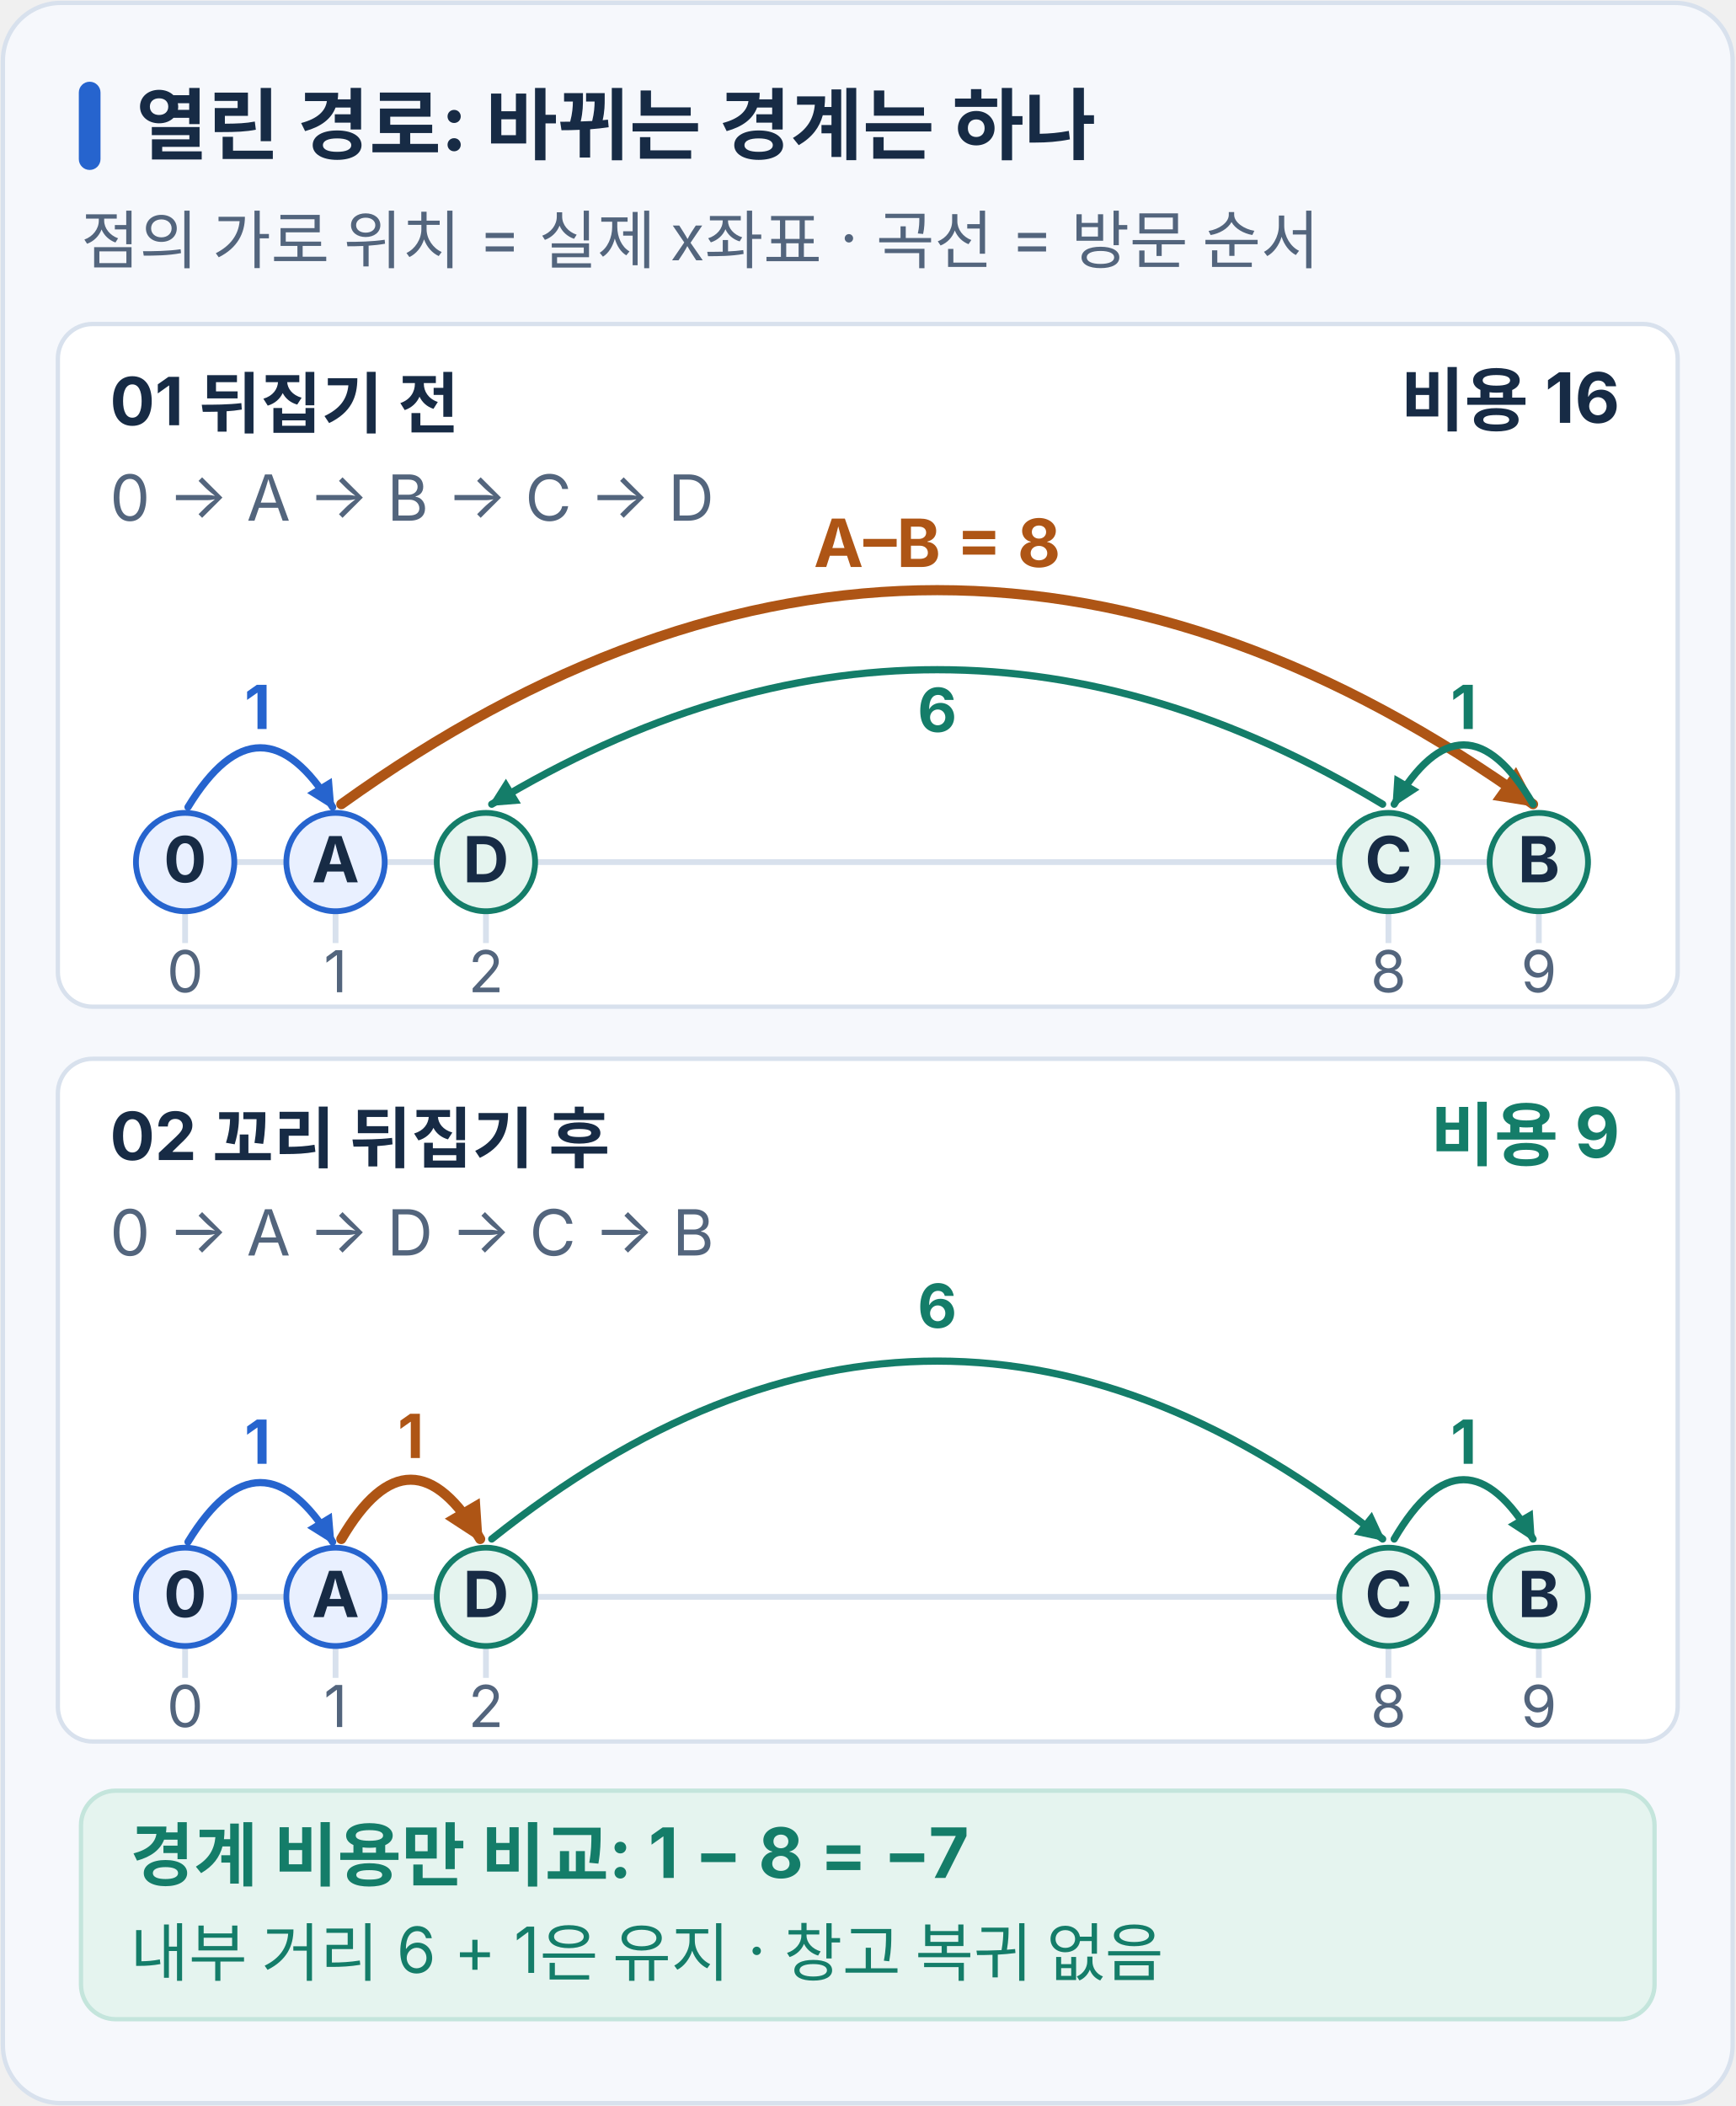
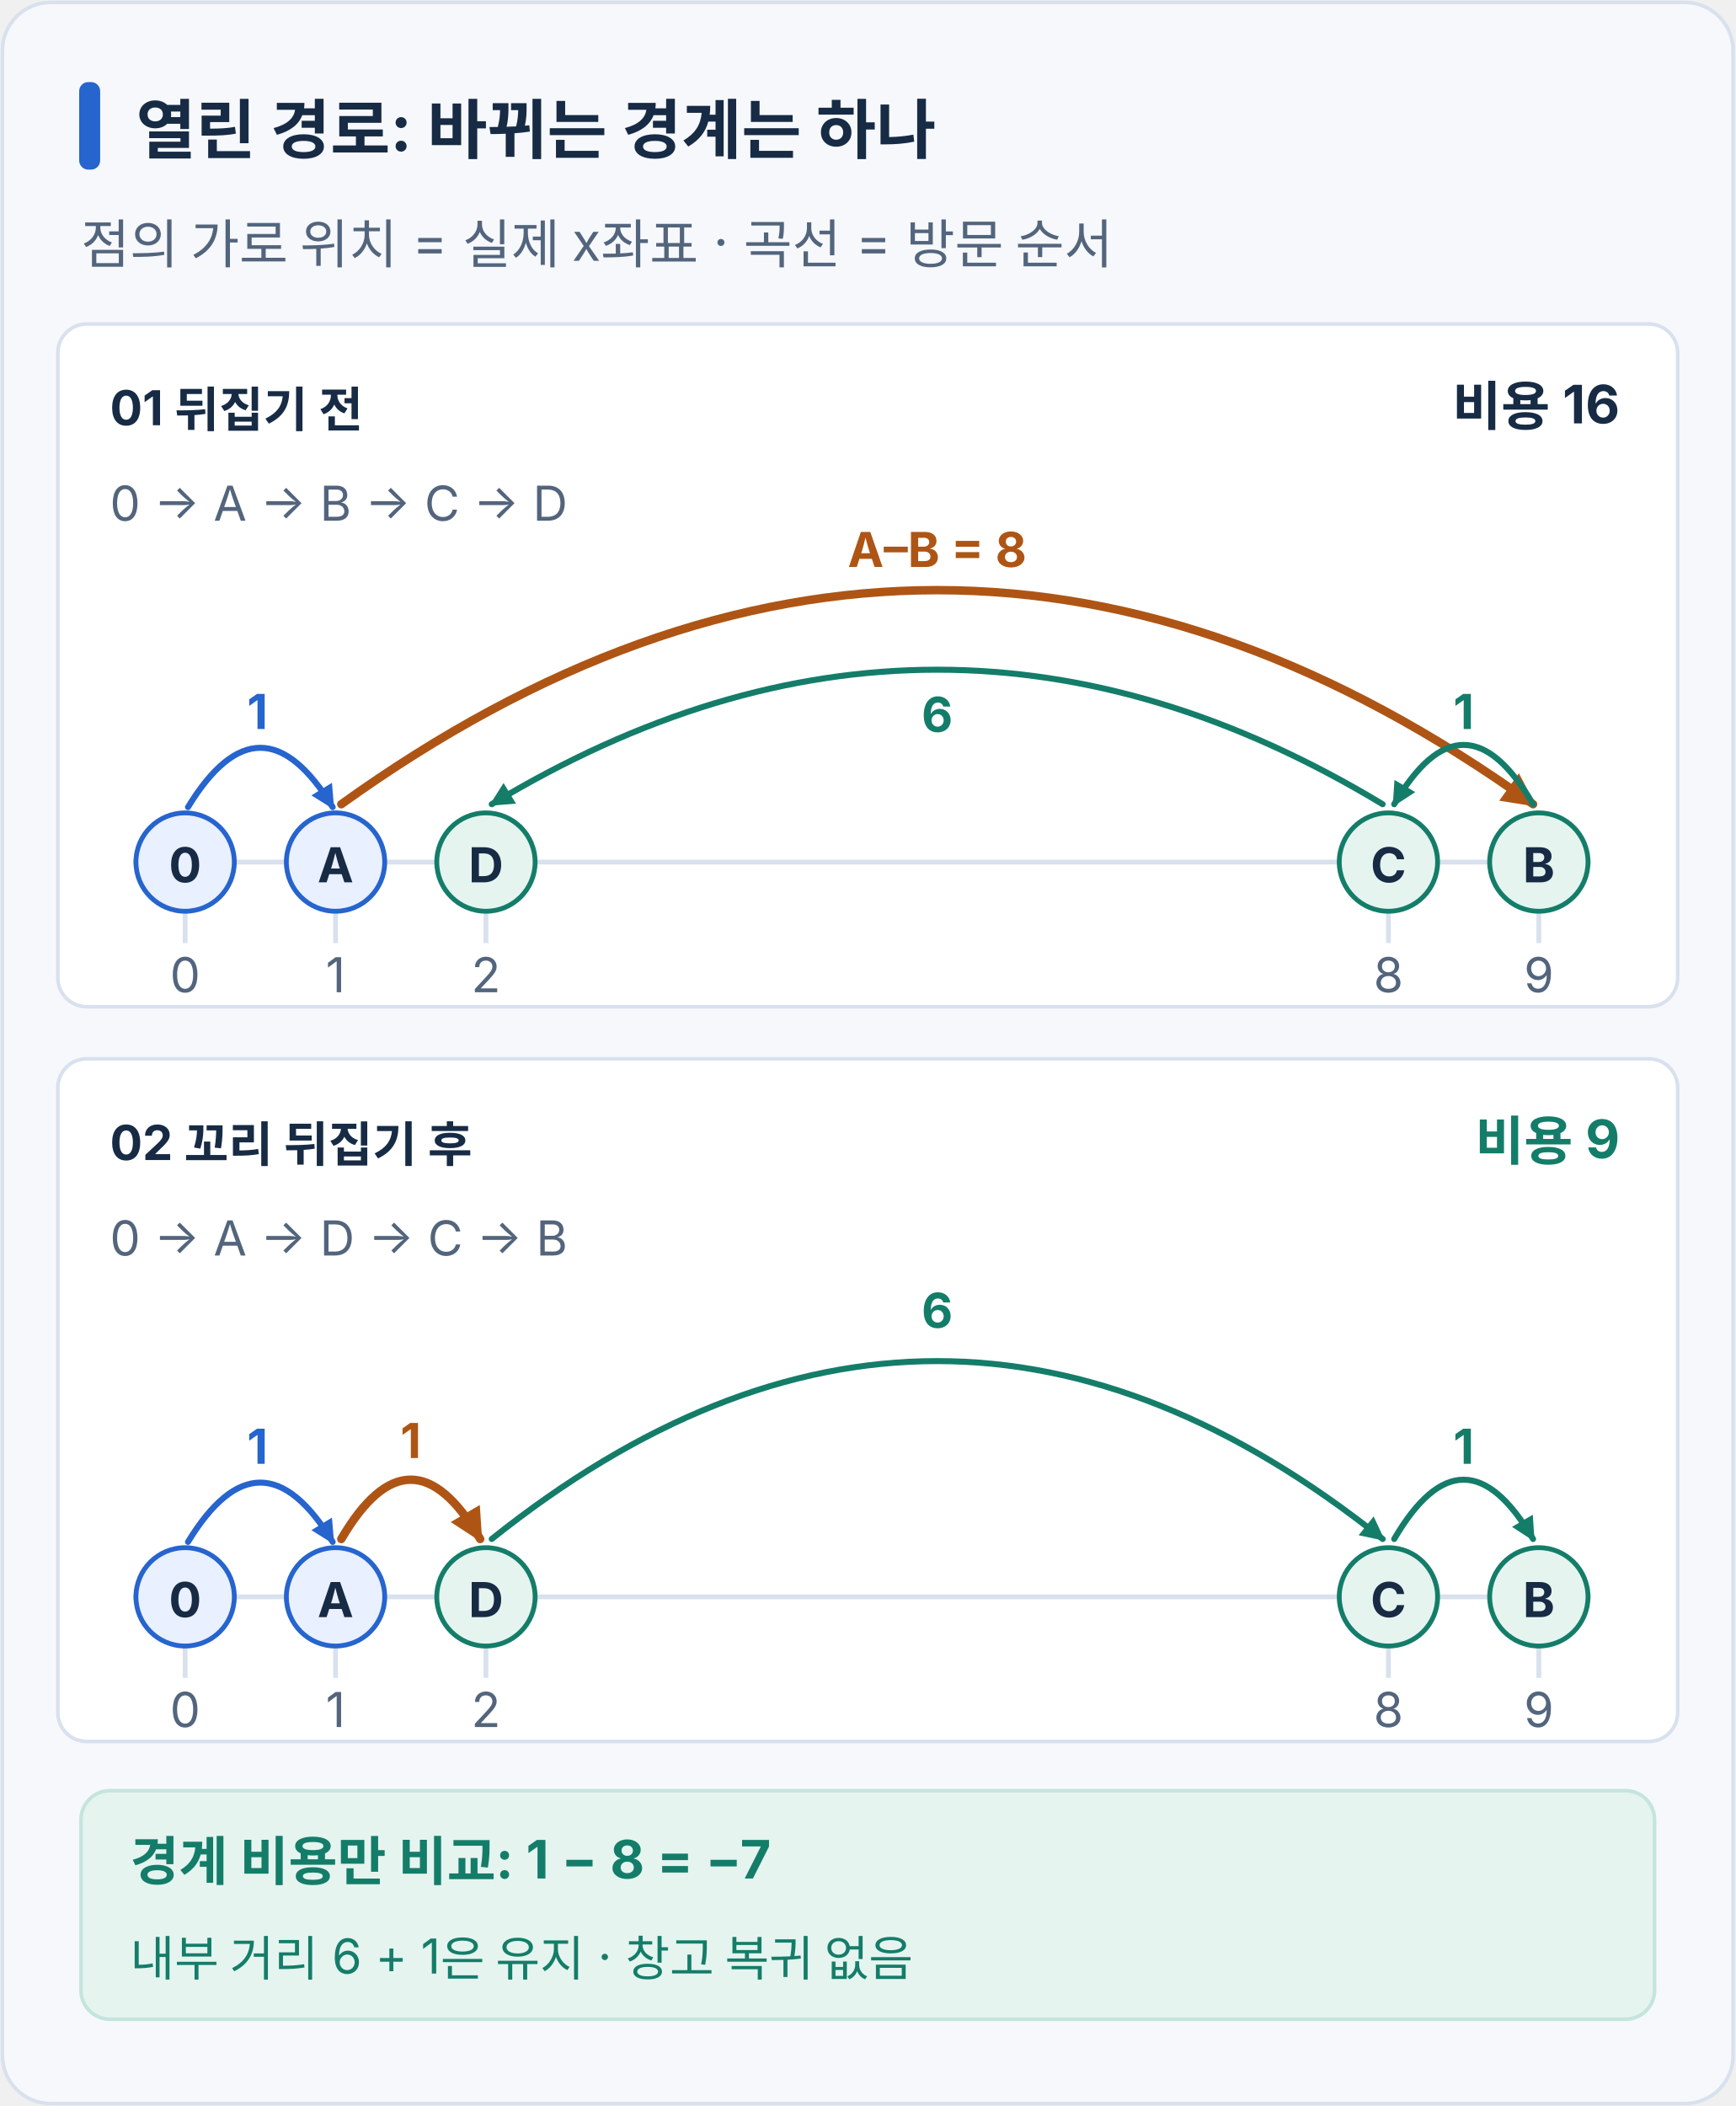
- <svg xmlns="http://www.w3.org/2000/svg" viewBox="0 0 600 728" role="img" aria-labelledby="title desc">
+ <svg xmlns="http://www.w3.org/2000/svg" viewBox="0 0 720 873.6" role="img" aria-labelledby="title desc">
  <defs>
    <marker id="arrow" viewBox="0 0 10 10" refX="8" refY="5" markerWidth="5" markerHeight="5" orient="auto">
      <path d="M1 1 L9 5 L1 9 Z" fill="#2664ce" />
    </marker>
    <marker id="arrow-teal" viewBox="0 0 10 10" refX="8" refY="5" markerWidth="5" markerHeight="5" orient="auto">
      <path d="M1 1 L9 5 L1 9 Z" fill="#147d69" />
    </marker>
    <marker id="arrow-amber" viewBox="0 0 10 10" refX="8" refY="5" markerWidth="5" markerHeight="5" orient="auto">
      <path d="M1 1 L9 5 L1 9 Z" fill="#ae5515" />
    </marker>
  </defs>
  <style>text{font-family:-apple-system,BlinkMacSystemFont,"Apple SD Gothic Neo","Noto Sans KR",sans-serif}*{box-sizing:border-box}</style>
-   <rect x="1" y="1" width="598" height="726" rx="20" fill="#f6f8fc" stroke="#d8e1ed" stroke-width="1.5" />
-   <rect x="28" y="29" width="6" height="29" rx="3" fill="#2664ce" stroke="#2664ce" stroke-width="1.5" />
-   <text x="47" y="53" font-size="27" fill="#172b45" font-weight="750" text-anchor="start">열린 경로: 바뀌는 경계는 하나</text>
-   <text x="28" y="91" font-size="22" fill="#53657d" font-weight="400" text-anchor="start">점의 가로 위치 = 실제 x좌표 · 곡선 = 방문 순서</text>
-   <rect x="20" y="112" width="560" height="236" rx="12" fill="#ffffff" stroke="#d8e1ed" stroke-width="1.5" />
-   <text x="38" y="147" font-size="23" fill="#172b45" font-weight="700" text-anchor="start">01  뒤집기 전</text>
-   <text x="560" y="147" font-size="24" fill="#172b45" font-weight="750" text-anchor="end">비용 16</text>
-   <text x="38" y="180" font-size="22" fill="#53657d" font-weight="400" text-anchor="start">0 → A → B → C → D</text>
-   <line x1="46" y1="298" x2="550" y2="298" stroke="#d8e1ed" stroke-width="2" />
-   <line x1="64" y1="315" x2="64" y2="326" stroke="#d8e1ed" stroke-width="2" />
-   <circle cx="64" cy="298" r="17" fill="#e9f0ff" stroke="#2664ce" stroke-width="2" />
-   <text x="64" y="305" font-size="22" fill="#172b45" font-weight="700" text-anchor="middle">0</text>
-   <text x="64" y="343" font-size="20" fill="#53657d" font-weight="400" text-anchor="middle">0</text>
-   <line x1="116" y1="315" x2="116" y2="326" stroke="#d8e1ed" stroke-width="2" />
-   <circle cx="116" cy="298" r="17" fill="#e9f0ff" stroke="#2664ce" stroke-width="2" />
-   <text x="116" y="305" font-size="22" fill="#172b45" font-weight="700" text-anchor="middle">A</text>
-   <text x="116" y="343" font-size="20" fill="#53657d" font-weight="400" text-anchor="middle">1</text>
-   <line x1="168" y1="315" x2="168" y2="326" stroke="#d8e1ed" stroke-width="2" />
-   <circle cx="168" cy="298" r="17" fill="#e5f4ef" stroke="#147d69" stroke-width="2" />
-   <text x="168" y="305" font-size="22" fill="#172b45" font-weight="700" text-anchor="middle">D</text>
-   <text x="168" y="343" font-size="20" fill="#53657d" font-weight="400" text-anchor="middle">2</text>
-   <line x1="480" y1="315" x2="480" y2="326" stroke="#d8e1ed" stroke-width="2" />
-   <circle cx="480" cy="298" r="17" fill="#e5f4ef" stroke="#147d69" stroke-width="2" />
-   <text x="480" y="305" font-size="22" fill="#172b45" font-weight="700" text-anchor="middle">C</text>
-   <text x="480" y="343" font-size="20" fill="#53657d" font-weight="400" text-anchor="middle">8</text>
-   <line x1="532" y1="315" x2="532" y2="326" stroke="#d8e1ed" stroke-width="2" />
-   <circle cx="532" cy="298" r="17" fill="#e5f4ef" stroke="#147d69" stroke-width="2" />
-   <text x="532" y="305" font-size="22" fill="#172b45" font-weight="700" text-anchor="middle">B</text>
-   <text x="532" y="343" font-size="20" fill="#53657d" font-weight="400" text-anchor="middle">9</text>
-   <path d="M 65 279 Q 90 238 115 279" fill="none" stroke="#2664ce" stroke-width="2.5" stroke-linecap="round" stroke-linejoin="round" marker-end="url(#arrow)" />
-   <text x="89" y="252" font-size="21" fill="#2664ce" font-weight="650" text-anchor="middle">1</text>
-   <path d="M 118 278 Q 324 130 530 278" fill="none" stroke="#ae5515" stroke-width="3.5" stroke-linecap="round" stroke-linejoin="round" marker-end="url(#arrow-amber)" />
-   <text x="324" y="196" font-size="23" fill="#ae5515" font-weight="700" text-anchor="middle">A–B = 8</text>
-   <path d="M 530 278 Q 506 237 482 278" fill="none" stroke="#147d69" stroke-width="2.5" stroke-linecap="round" stroke-linejoin="round" marker-end="url(#arrow-teal)" />
-   <path d="M 478 278 Q 324 185 170 278" fill="none" stroke="#147d69" stroke-width="2.5" stroke-linecap="round" stroke-linejoin="round" marker-end="url(#arrow-teal)" />
-   <text x="506" y="252" font-size="21" fill="#147d69" font-weight="650" text-anchor="middle">1</text>
-   <text x="324" y="253" font-size="21" fill="#147d69" font-weight="650" text-anchor="middle">6</text>
-   <rect x="20" y="366" width="560" height="236" rx="12" fill="#ffffff" stroke="#d8e1ed" stroke-width="1.5" />
-   <text x="38" y="401" font-size="23" fill="#172b45" font-weight="700" text-anchor="start">02  꼬리 뒤집기 후</text>
-   <text x="560" y="401" font-size="24" fill="#147d69" font-weight="750" text-anchor="end">비용 9</text>
-   <text x="38" y="434" font-size="22" fill="#53657d" font-weight="400" text-anchor="start">0 → A → D → C → B</text>
-   <line x1="46" y1="552" x2="550" y2="552" stroke="#d8e1ed" stroke-width="2" />
-   <line x1="64" y1="569" x2="64" y2="580" stroke="#d8e1ed" stroke-width="2" />
-   <circle cx="64" cy="552" r="17" fill="#e9f0ff" stroke="#2664ce" stroke-width="2" />
-   <text x="64" y="559" font-size="22" fill="#172b45" font-weight="700" text-anchor="middle">0</text>
-   <text x="64" y="597" font-size="20" fill="#53657d" font-weight="400" text-anchor="middle">0</text>
-   <line x1="116" y1="569" x2="116" y2="580" stroke="#d8e1ed" stroke-width="2" />
-   <circle cx="116" cy="552" r="17" fill="#e9f0ff" stroke="#2664ce" stroke-width="2" />
-   <text x="116" y="559" font-size="22" fill="#172b45" font-weight="700" text-anchor="middle">A</text>
-   <text x="116" y="597" font-size="20" fill="#53657d" font-weight="400" text-anchor="middle">1</text>
-   <line x1="168" y1="569" x2="168" y2="580" stroke="#d8e1ed" stroke-width="2" />
-   <circle cx="168" cy="552" r="17" fill="#e5f4ef" stroke="#147d69" stroke-width="2" />
-   <text x="168" y="559" font-size="22" fill="#172b45" font-weight="700" text-anchor="middle">D</text>
-   <text x="168" y="597" font-size="20" fill="#53657d" font-weight="400" text-anchor="middle">2</text>
-   <line x1="480" y1="569" x2="480" y2="580" stroke="#d8e1ed" stroke-width="2" />
-   <circle cx="480" cy="552" r="17" fill="#e5f4ef" stroke="#147d69" stroke-width="2" />
-   <text x="480" y="559" font-size="22" fill="#172b45" font-weight="700" text-anchor="middle">C</text>
-   <text x="480" y="597" font-size="20" fill="#53657d" font-weight="400" text-anchor="middle">8</text>
-   <line x1="532" y1="569" x2="532" y2="580" stroke="#d8e1ed" stroke-width="2" />
-   <circle cx="532" cy="552" r="17" fill="#e5f4ef" stroke="#147d69" stroke-width="2" />
-   <text x="532" y="559" font-size="22" fill="#172b45" font-weight="700" text-anchor="middle">B</text>
-   <text x="532" y="597" font-size="20" fill="#53657d" font-weight="400" text-anchor="middle">9</text>
-   <path d="M 65 533 Q 90 492 115 533" fill="none" stroke="#2664ce" stroke-width="2.5" stroke-linecap="round" stroke-linejoin="round" marker-end="url(#arrow)" />
-   <text x="89" y="506" font-size="21" fill="#2664ce" font-weight="650" text-anchor="middle">1</text>
-   <path d="M 118 532 Q 142 491 166 532" fill="none" stroke="#ae5515" stroke-width="3.5" stroke-linecap="round" stroke-linejoin="round" marker-end="url(#arrow-amber)" />
-   <text x="142" y="504" font-size="21" fill="#ae5515" font-weight="700" text-anchor="middle">1</text>
-   <path d="M 170 532 Q 324 409 478 532" fill="none" stroke="#147d69" stroke-width="2.5" stroke-linecap="round" stroke-linejoin="round" marker-end="url(#arrow-teal)" />
-   <text x="324" y="459" font-size="21" fill="#147d69" font-weight="650" text-anchor="middle">6</text>
-   <path d="M 482 532 Q 506 491 530 532" fill="none" stroke="#147d69" stroke-width="2.5" stroke-linecap="round" stroke-linejoin="round" marker-end="url(#arrow-teal)" />
-   <text x="506" y="506" font-size="21" fill="#147d69" font-weight="650" text-anchor="middle">1</text>
-   <rect x="28" y="619" width="544" height="79" rx="12" fill="#e5f4ef" stroke="#c4e5dc" stroke-width="1.5" />
-   <text x="45" y="650" font-size="24" fill="#147d69" font-weight="750" text-anchor="start">경계 비용만 비교: 1 − 8 = −7</text>
-   <text x="45" y="683" font-size="22" fill="#147d69" font-weight="400" text-anchor="start">내부 거리 6 + 1은 유지 · 창고 복귀 없음</text>
+   <rect x="1" y="1" width="718" height="871.6" rx="20" fill="#f6f8fc" stroke="#d8e1ed" stroke-width="1.5" />
+   <rect x="33.6" y="34.8" width="7.2" height="34.8" rx="3" fill="#2664ce" stroke="#2664ce" stroke-width="1.5" />
+   <text x="56.4" y="63.6" font-size="27" fill="#172b45" font-weight="750" text-anchor="start">열린 경로: 바뀌는 경계는 하나</text>
+   <text x="33.6" y="109.2" font-size="22" fill="#53657d" font-weight="400" text-anchor="start">점의 가로 위치 = 실제 x좌표 · 곡선 = 방문 순서</text>
+   <rect x="24" y="134.4" width="672" height="283.2" rx="12" fill="#ffffff" stroke="#d8e1ed" stroke-width="1.5" />
+   <text x="45.6" y="176.4" font-size="20" fill="#172b45" font-weight="700" text-anchor="start">01  뒤집기 전</text>
+   <text x="672" y="176.4" font-size="22" fill="#172b45" font-weight="750" text-anchor="end">비용 16</text>
+   <text x="45.6" y="216" font-size="20" fill="#53657d" font-weight="400" text-anchor="start">0 → A → B → C → D</text>
+   <line x1="55.2" y1="357.6" x2="660" y2="357.6" stroke="#d8e1ed" stroke-width="2" />
+   <line x1="76.8" y1="378" x2="76.8" y2="391.2" stroke="#d8e1ed" stroke-width="2" />
+   <circle cx="76.8" cy="357.6" r="20.4" fill="#e9f0ff" stroke="#2664ce" stroke-width="2" />
+   <text x="76.8" y="366" font-size="20" fill="#172b45" font-weight="700" text-anchor="middle">0</text>
+   <text x="76.8" y="411.6" font-size="20" fill="#53657d" font-weight="400" text-anchor="middle">0</text>
+   <line x1="139.2" y1="378" x2="139.2" y2="391.2" stroke="#d8e1ed" stroke-width="2" />
+   <circle cx="139.2" cy="357.6" r="20.4" fill="#e9f0ff" stroke="#2664ce" stroke-width="2" />
+   <text x="139.2" y="366" font-size="20" fill="#172b45" font-weight="700" text-anchor="middle">A</text>
+   <text x="139.2" y="411.6" font-size="20" fill="#53657d" font-weight="400" text-anchor="middle">1</text>
+   <line x1="201.6" y1="378" x2="201.6" y2="391.2" stroke="#d8e1ed" stroke-width="2" />
+   <circle cx="201.6" cy="357.6" r="20.4" fill="#e5f4ef" stroke="#147d69" stroke-width="2" />
+   <text x="201.6" y="366" font-size="20" fill="#172b45" font-weight="700" text-anchor="middle">D</text>
+   <text x="201.6" y="411.6" font-size="20" fill="#53657d" font-weight="400" text-anchor="middle">2</text>
+   <line x1="576" y1="378" x2="576" y2="391.2" stroke="#d8e1ed" stroke-width="2" />
+   <circle cx="576" cy="357.6" r="20.4" fill="#e5f4ef" stroke="#147d69" stroke-width="2" />
+   <text x="576" y="366" font-size="20" fill="#172b45" font-weight="700" text-anchor="middle">C</text>
+   <text x="576" y="411.6" font-size="20" fill="#53657d" font-weight="400" text-anchor="middle">8</text>
+   <line x1="638.4" y1="378" x2="638.4" y2="391.2" stroke="#d8e1ed" stroke-width="2" />
+   <circle cx="638.4" cy="357.6" r="20.4" fill="#e5f4ef" stroke="#147d69" stroke-width="2" />
+   <text x="638.4" y="366" font-size="20" fill="#172b45" font-weight="700" text-anchor="middle">B</text>
+   <text x="638.4" y="411.6" font-size="20" fill="#53657d" font-weight="400" text-anchor="middle">9</text>
+   <path d="M 78 334.8 Q 108 285.6 138 334.8" fill="none" stroke="#2664ce" stroke-width="2.5" stroke-linecap="round" stroke-linejoin="round" marker-end="url(#arrow)" />
+   <text x="106.8" y="302.4" font-size="20" fill="#2664ce" font-weight="650" text-anchor="middle">1</text>
+   <path d="M 141.6 333.6 Q 388.8 156 636 333.6" fill="none" stroke="#ae5515" stroke-width="3.5" stroke-linecap="round" stroke-linejoin="round" marker-end="url(#arrow-amber)" />
+   <text x="388.8" y="235.2" font-size="20" fill="#ae5515" font-weight="700" text-anchor="middle">A–B = 8</text>
+   <path d="M 636 333.6 Q 607.2 284.4 578.4 333.6" fill="none" stroke="#147d69" stroke-width="2.5" stroke-linecap="round" stroke-linejoin="round" marker-end="url(#arrow-teal)" />
+   <path d="M 573.6 333.6 Q 388.8 222 204 333.6" fill="none" stroke="#147d69" stroke-width="2.5" stroke-linecap="round" stroke-linejoin="round" marker-end="url(#arrow-teal)" />
+   <text x="607.2" y="302.4" font-size="20" fill="#147d69" font-weight="650" text-anchor="middle">1</text>
+   <text x="388.8" y="303.6" font-size="20" fill="#147d69" font-weight="650" text-anchor="middle">6</text>
+   <rect x="24" y="439.2" width="672" height="283.2" rx="12" fill="#ffffff" stroke="#d8e1ed" stroke-width="1.5" />
+   <text x="45.6" y="481.2" font-size="20" fill="#172b45" font-weight="700" text-anchor="start">02  꼬리 뒤집기 후</text>
+   <text x="672" y="481.2" font-size="22" fill="#147d69" font-weight="750" text-anchor="end">비용 9</text>
+   <text x="45.6" y="520.8" font-size="20" fill="#53657d" font-weight="400" text-anchor="start">0 → A → D → C → B</text>
+   <line x1="55.2" y1="662.4" x2="660" y2="662.4" stroke="#d8e1ed" stroke-width="2" />
+   <line x1="76.8" y1="682.8" x2="76.8" y2="696" stroke="#d8e1ed" stroke-width="2" />
+   <circle cx="76.8" cy="662.4" r="20.4" fill="#e9f0ff" stroke="#2664ce" stroke-width="2" />
+   <text x="76.8" y="670.8" font-size="20" fill="#172b45" font-weight="700" text-anchor="middle">0</text>
+   <text x="76.8" y="716.4" font-size="20" fill="#53657d" font-weight="400" text-anchor="middle">0</text>
+   <line x1="139.2" y1="682.8" x2="139.2" y2="696" stroke="#d8e1ed" stroke-width="2" />
+   <circle cx="139.2" cy="662.4" r="20.4" fill="#e9f0ff" stroke="#2664ce" stroke-width="2" />
+   <text x="139.2" y="670.8" font-size="20" fill="#172b45" font-weight="700" text-anchor="middle">A</text>
+   <text x="139.2" y="716.4" font-size="20" fill="#53657d" font-weight="400" text-anchor="middle">1</text>
+   <line x1="201.6" y1="682.8" x2="201.6" y2="696" stroke="#d8e1ed" stroke-width="2" />
+   <circle cx="201.6" cy="662.4" r="20.4" fill="#e5f4ef" stroke="#147d69" stroke-width="2" />
+   <text x="201.6" y="670.8" font-size="20" fill="#172b45" font-weight="700" text-anchor="middle">D</text>
+   <text x="201.6" y="716.4" font-size="20" fill="#53657d" font-weight="400" text-anchor="middle">2</text>
+   <line x1="576" y1="682.8" x2="576" y2="696" stroke="#d8e1ed" stroke-width="2" />
+   <circle cx="576" cy="662.4" r="20.4" fill="#e5f4ef" stroke="#147d69" stroke-width="2" />
+   <text x="576" y="670.8" font-size="20" fill="#172b45" font-weight="700" text-anchor="middle">C</text>
+   <text x="576" y="716.4" font-size="20" fill="#53657d" font-weight="400" text-anchor="middle">8</text>
+   <line x1="638.4" y1="682.8" x2="638.4" y2="696" stroke="#d8e1ed" stroke-width="2" />
+   <circle cx="638.4" cy="662.4" r="20.4" fill="#e5f4ef" stroke="#147d69" stroke-width="2" />
+   <text x="638.4" y="670.8" font-size="20" fill="#172b45" font-weight="700" text-anchor="middle">B</text>
+   <text x="638.4" y="716.4" font-size="20" fill="#53657d" font-weight="400" text-anchor="middle">9</text>
+   <path d="M 78 639.6 Q 108 590.4 138 639.6" fill="none" stroke="#2664ce" stroke-width="2.5" stroke-linecap="round" stroke-linejoin="round" marker-end="url(#arrow)" />
+   <text x="106.8" y="607.2" font-size="20" fill="#2664ce" font-weight="650" text-anchor="middle">1</text>
+   <path d="M 141.6 638.4 Q 170.4 589.2 199.2 638.4" fill="none" stroke="#ae5515" stroke-width="3.5" stroke-linecap="round" stroke-linejoin="round" marker-end="url(#arrow-amber)" />
+   <text x="170.4" y="604.8" font-size="20" fill="#ae5515" font-weight="700" text-anchor="middle">1</text>
+   <path d="M 204 638.4 Q 388.8 490.8 573.6 638.4" fill="none" stroke="#147d69" stroke-width="2.5" stroke-linecap="round" stroke-linejoin="round" marker-end="url(#arrow-teal)" />
+   <text x="388.8" y="550.8" font-size="20" fill="#147d69" font-weight="650" text-anchor="middle">6</text>
+   <path d="M 578.4 638.4 Q 607.2 589.2 636 638.4" fill="none" stroke="#147d69" stroke-width="2.5" stroke-linecap="round" stroke-linejoin="round" marker-end="url(#arrow-teal)" />
+   <text x="607.2" y="607.2" font-size="20" fill="#147d69" font-weight="650" text-anchor="middle">1</text>
+   <rect x="33.6" y="742.8" width="652.8" height="94.8" rx="12" fill="#e5f4ef" stroke="#c4e5dc" stroke-width="1.5" />
+   <text x="54" y="780" font-size="22" fill="#147d69" font-weight="750" text-anchor="start">경계 비용만 비교: 1 − 8 = −7</text>
+   <text x="54" y="819.6" font-size="20" fill="#147d69" font-weight="400" text-anchor="start">내부 거리 6 + 1은 유지 · 창고 복귀 없음</text>
</svg>
